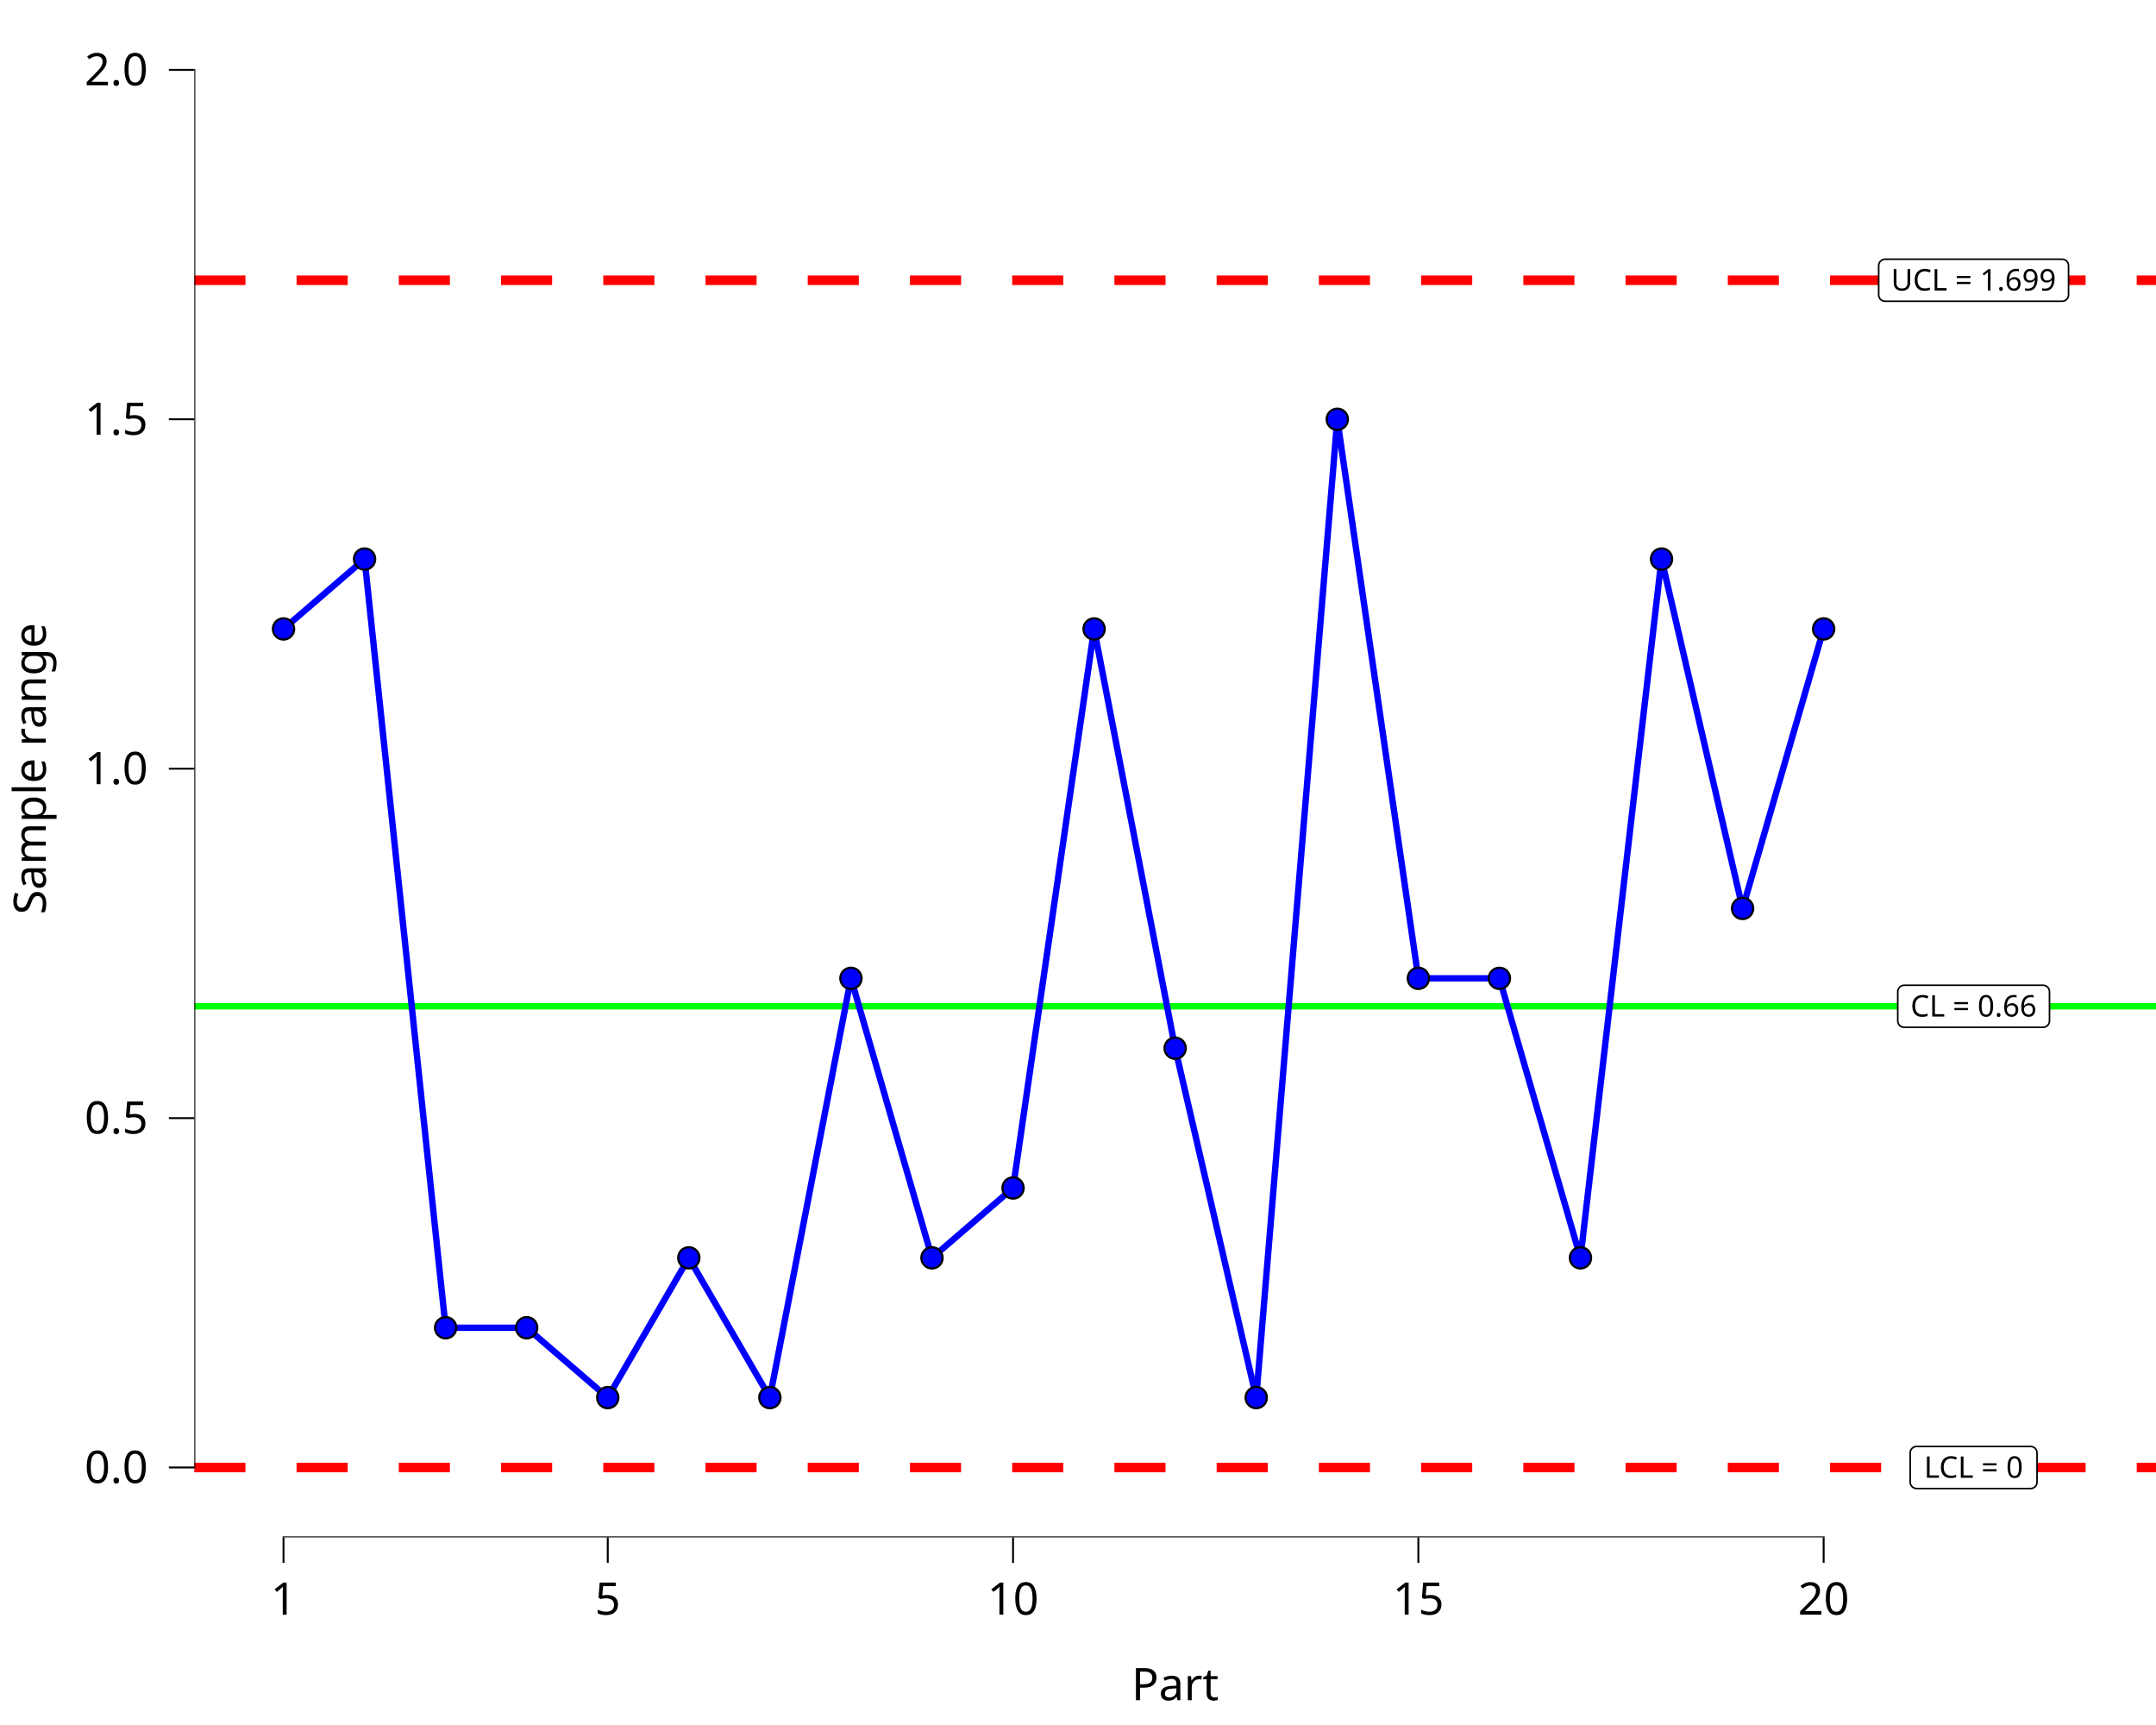
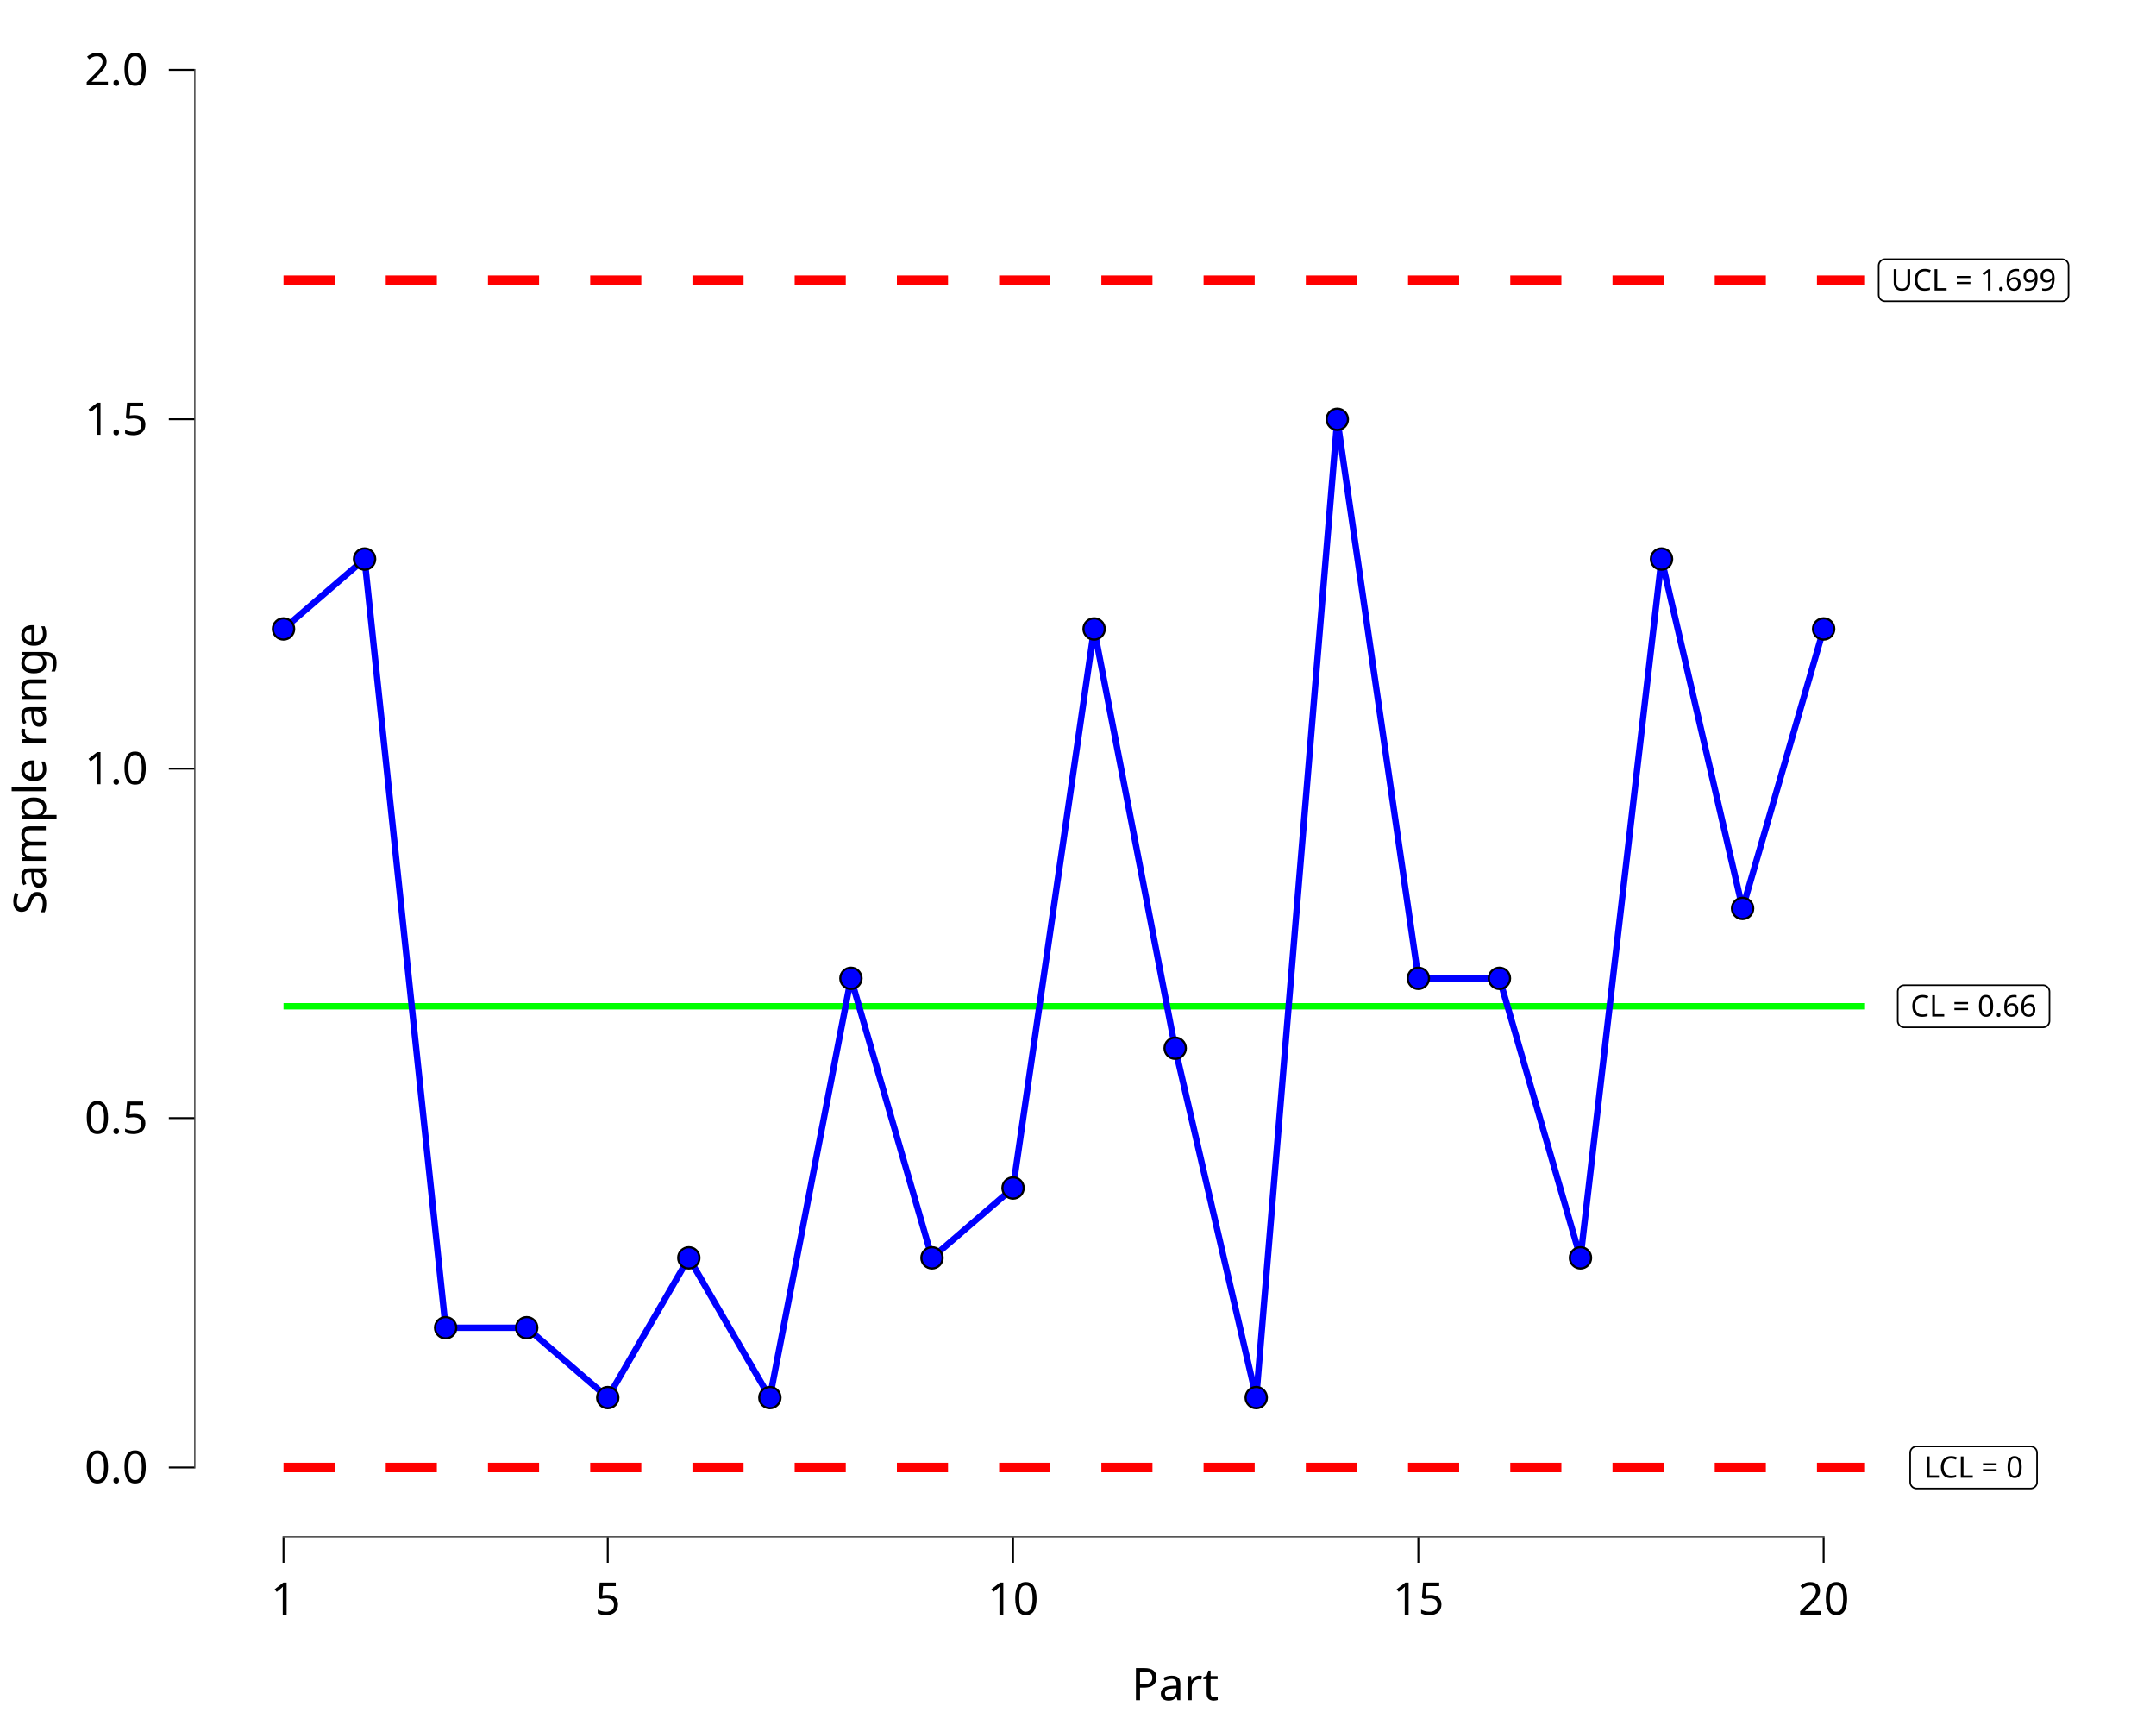
<svg xmlns="http://www.w3.org/2000/svg" class="svglite" data-engine-version="2.0" width="720.00pt" height="576.00pt" viewBox="0 0 720.00 576.00">
  <defs>
    <style type="text/css">
    .svglite line, .svglite polyline, .svglite polygon, .svglite path, .svglite rect, .svglite circle {
      fill: none;
      stroke: #000000;
      stroke-linecap: round;
      stroke-linejoin: round;
      stroke-miterlimit: 10.00;
    }
  </style>
  </defs>
  <rect width="100%" height="100%" style="stroke: none; fill: #FFFFFF;" />
  <defs>
    <clipPath id="cpMC4wMHw3MjAuMDB8MC4wMHw1NzYuMDA=">
      <rect x="0.00" y="0.00" width="720.00" height="576.00" />
    </clipPath>
  </defs>
  <g clip-path="url(#cpMC4wMHw3MjAuMDB8MC4wMHw1NzYuMDA=)">
    <rect x="-0" y="0.00" width="720.00" height="576.00" style="stroke-width: 10.67; stroke: none;" />
  </g>
  <defs>
    <clipPath id="cpNjQuOTB8NzIwLjAwfDAuMDB8NTEzLjM1">
      <rect x="64.90" y="0.00" width="655.10" height="513.35" />
    </clipPath>
  </defs>
  <g clip-path="url(#cpNjQuOTB8NzIwLjAwfDAuMDB8NTEzLjM1)">
    <rect x="64.90" y="-0" width="655.10" height="513.35" style="stroke-width: 10.67; stroke: none;" />
-     <line x1="64.90" y1="336.01" x2="720.00" y2="336.01" style="stroke-width: 2.13; stroke: #00FF00; stroke-linecap: butt;" />
-     <line x1="64.90" y1="93.58" x2="720.00" y2="93.58" style="stroke-width: 3.20; stroke: #FF0000; stroke-dasharray: 17.07,17.07; stroke-linecap: butt;" />
-     <line x1="64.90" y1="490.02" x2="720.00" y2="490.02" style="stroke-width: 3.20; stroke: #FF0000; stroke-dasharray: 17.07,17.07; stroke-linecap: butt;" />
+     <polyline points="94.68,93.58 108.21,93.58 108.21,93.58 135.28,93.58 135.28,93.58 162.35,93.58 162.35,93.58 189.42,93.58 189.42,93.58 216.49,93.58 216.49,93.58 243.56,93.58 243.56,93.58 270.63,93.58 270.63,93.58 297.70,93.58 297.70,93.58 324.77,93.58 324.77,93.58 351.84,93.58 351.84,93.58 378.91,93.58 378.91,93.58 405.98,93.58 405.98,93.58 433.05,93.58 433.05,93.58 460.12,93.58 460.12,93.58 487.20,93.58 487.20,93.58 514.27,93.58 514.27,93.58 541.34,93.58 541.34,93.58 568.41,93.58 568.41,93.58 595.48,93.58 595.48,93.58 622.55,93.58 622.55,93.58 " style="stroke-width: 3.20; stroke: #FF0000; stroke-dasharray: 17.07,17.07; stroke-linecap: butt;" />
+     <polyline points="94.68,490.02 108.21,490.02 108.21,490.02 135.28,490.02 135.28,490.02 162.35,490.02 162.35,490.02 189.42,490.02 189.42,490.02 216.49,490.02 216.49,490.02 243.56,490.02 243.56,490.02 270.63,490.02 270.63,490.02 297.70,490.02 297.70,490.02 324.77,490.02 324.77,490.02 351.84,490.02 351.84,490.02 378.91,490.02 378.91,490.02 405.98,490.02 405.98,490.02 433.05,490.02 433.05,490.02 460.12,490.02 460.12,490.02 487.20,490.02 487.20,490.02 514.27,490.02 514.27,490.02 541.34,490.02 541.34,490.02 568.41,490.02 568.41,490.02 595.48,490.02 595.48,490.02 622.55,490.02 622.55,490.02 " style="stroke-width: 3.20; stroke: #FF0000; stroke-dasharray: 17.07,17.07; stroke-linecap: butt;" />
+     <polyline points="94.68,336.01 108.21,336.01 108.21,336.01 135.28,336.01 135.28,336.01 162.35,336.01 162.35,336.01 189.42,336.01 189.42,336.01 216.49,336.01 216.49,336.01 243.56,336.01 243.56,336.01 270.63,336.01 270.63,336.01 297.70,336.01 297.70,336.01 324.77,336.01 324.77,336.01 351.84,336.01 351.84,336.01 378.91,336.01 378.91,336.01 405.98,336.01 405.98,336.01 433.05,336.01 433.05,336.01 460.12,336.01 460.12,336.01 487.20,336.01 487.20,336.01 514.27,336.01 514.27,336.01 541.34,336.01 541.34,336.01 568.41,336.01 568.41,336.01 595.48,336.01 595.48,336.01 622.55,336.01 622.55,336.01 " style="stroke-width: 2.13; stroke: #00FF00; stroke-linecap: butt;" />
    <polygon points="635.92,343.04 682.27,343.04 682.18,343.04 682.53,343.02 682.87,342.95 683.19,342.83 683.49,342.66 683.76,342.44 683.99,342.18 684.18,341.88 684.31,341.56 684.40,341.22 684.43,340.88 684.43,340.88 684.43,331.14 684.43,331.14 684.40,330.80 684.31,330.46 684.18,330.14 683.99,329.85 683.76,329.59 683.49,329.37 683.19,329.19 682.87,329.07 682.53,329.00 682.27,328.98 635.92,328.98 636.18,329.00 635.83,328.99 635.49,329.03 635.15,329.13 634.84,329.27 634.55,329.47 634.30,329.71 634.09,329.99 633.93,330.30 633.82,330.63 633.76,330.97 633.76,331.14 633.76,340.88 633.76,340.70 633.76,341.05 633.82,341.40 633.93,341.72 634.09,342.03 634.30,342.31 634.55,342.55 634.84,342.75 635.15,342.90 635.49,342.99 635.83,343.04 " style="stroke-width: 0.53; fill: #FFFFFF;" />
    <text x="659.09" y="339.44" text-anchor="middle" style="font-size: 9.96px; font-family: sans;" textLength="43.47px" lengthAdjust="spacingAndGlyphs">CL = 0.66</text>
    <polygon points="629.55,100.60 688.63,100.60 688.55,100.60 688.89,100.59 689.23,100.52 689.56,100.40 689.86,100.22 690.13,100.00 690.36,99.74 690.55,99.45 690.68,99.13 690.76,98.79 690.79,98.44 690.79,98.44 690.79,88.71 690.79,88.71 690.76,88.36 690.68,88.03 690.55,87.71 690.36,87.41 690.13,87.15 689.86,86.93 689.56,86.76 689.23,86.64 688.89,86.57 688.63,86.55 629.55,86.55 629.81,86.57 629.46,86.55 629.12,86.59 628.78,86.69 628.47,86.84 628.18,87.04 627.93,87.28 627.73,87.56 627.56,87.86 627.45,88.19 627.40,88.54 627.39,88.71 627.39,98.44 627.40,98.27 627.40,98.62 627.45,98.96 627.56,99.29 627.73,99.60 627.93,99.88 628.18,100.12 628.47,100.31 628.78,100.46 629.12,100.56 629.46,100.60 " style="stroke-width: 0.53; fill: #FFFFFF;" />
    <text x="659.09" y="97.00" text-anchor="middle" style="font-size: 9.96px; font-family: sans;" textLength="56.20px" lengthAdjust="spacingAndGlyphs">UCL = 1.699</text>
    <polygon points="640.07,497.04 678.11,497.04 678.03,497.04 678.37,497.03 678.71,496.96 679.04,496.83 679.34,496.66 679.61,496.44 679.84,496.18 680.03,495.89 680.16,495.57 680.25,495.23 680.27,494.88 680.27,494.88 680.27,485.15 680.27,485.15 680.25,484.80 680.16,484.47 680.03,484.15 679.84,483.85 679.61,483.59 679.34,483.37 679.04,483.20 678.71,483.08 678.37,483.01 678.11,482.99 640.07,482.99 640.33,483.01 639.98,482.99 639.64,483.03 639.30,483.13 638.99,483.28 638.70,483.48 638.45,483.72 638.24,484.00 638.08,484.30 637.97,484.63 637.92,484.98 637.91,485.15 637.91,494.88 637.92,494.71 637.92,495.06 637.97,495.40 638.08,495.73 638.24,496.04 638.45,496.32 638.70,496.56 638.99,496.75 639.30,496.90 639.64,497.00 639.98,497.04 " style="stroke-width: 0.53; fill: #FFFFFF;" />
    <text x="659.09" y="493.44" text-anchor="middle" style="font-size: 9.96px; font-family: sans;" textLength="35.16px" lengthAdjust="spacingAndGlyphs">LCL = 0</text>
    <polyline points="94.68,210.01 121.75,186.67 148.82,443.35 175.89,443.35 202.96,466.68 230.03,420.01 257.10,466.68 284.17,326.68 311.24,420.01 338.31,396.68 365.38,210.01 392.45,350.01 419.52,466.68 446.59,140.00 473.66,326.68 500.73,326.68 527.80,420.01 554.87,186.67 581.94,303.34 609.01,210.01 " style="stroke-width: 2.13; stroke: #0000FF; stroke-linecap: butt;" />
    <line x1="94.36" y1="513.35" x2="609.33" y2="513.35" style="stroke-width: 0.64; stroke-linecap: butt;" />
    <line x1="64.90" y1="490.34" x2="64.90" y2="23.02" style="stroke-width: 0.64; stroke-linecap: butt;" />
    <circle cx="94.68" cy="210.01" r="3.56" style="stroke-width: 0.71; fill: #0000FF;" />
    <circle cx="121.75" cy="186.67" r="3.56" style="stroke-width: 0.71; fill: #0000FF;" />
    <circle cx="148.82" cy="443.35" r="3.56" style="stroke-width: 0.71; fill: #0000FF;" />
    <circle cx="175.89" cy="443.35" r="3.56" style="stroke-width: 0.71; fill: #0000FF;" />
    <circle cx="202.96" cy="466.68" r="3.56" style="stroke-width: 0.71; fill: #0000FF;" />
    <circle cx="230.03" cy="420.01" r="3.56" style="stroke-width: 0.71; fill: #0000FF;" />
    <circle cx="257.10" cy="466.68" r="3.56" style="stroke-width: 0.71; fill: #0000FF;" />
    <circle cx="284.17" cy="326.68" r="3.56" style="stroke-width: 0.71; fill: #0000FF;" />
    <circle cx="311.24" cy="420.01" r="3.56" style="stroke-width: 0.71; fill: #0000FF;" />
    <circle cx="338.31" cy="396.68" r="3.56" style="stroke-width: 0.71; fill: #0000FF;" />
    <circle cx="365.38" cy="210.01" r="3.56" style="stroke-width: 0.71; fill: #0000FF;" />
    <circle cx="392.45" cy="350.01" r="3.56" style="stroke-width: 0.71; fill: #0000FF;" />
    <circle cx="419.52" cy="466.68" r="3.56" style="stroke-width: 0.71; fill: #0000FF;" />
    <circle cx="446.59" cy="140.00" r="3.56" style="stroke-width: 0.71; fill: #0000FF;" />
    <circle cx="473.66" cy="326.68" r="3.56" style="stroke-width: 0.71; fill: #0000FF;" />
    <circle cx="500.73" cy="326.68" r="3.56" style="stroke-width: 0.71; fill: #0000FF;" />
    <circle cx="527.80" cy="420.01" r="3.56" style="stroke-width: 0.71; fill: #0000FF;" />
    <circle cx="554.87" cy="186.67" r="3.56" style="stroke-width: 0.71; fill: #0000FF;" />
    <circle cx="581.94" cy="303.34" r="3.56" style="stroke-width: 0.71; fill: #0000FF;" />
    <circle cx="609.01" cy="210.01" r="3.56" style="stroke-width: 0.71; fill: #0000FF;" />
    <rect x="64.90" y="-0" width="655.10" height="513.35" style="stroke-width: 0.00; stroke: none;" />
  </g>
  <g clip-path="url(#cpMC4wMHw3MjAuMDB8MC4wMHw1NzYuMDA=)">
    <polyline points="64.90,513.35 64.90,0.00 " style="stroke-width: 0.00; stroke: none; stroke-linecap: butt;" />
    <text x="49.42" y="495.18" text-anchor="end" style="font-size: 15.00px; font-family: sans;" textLength="20.85px" lengthAdjust="spacingAndGlyphs">0.0</text>
    <text x="49.42" y="378.51" text-anchor="end" style="font-size: 15.00px; font-family: sans;" textLength="20.85px" lengthAdjust="spacingAndGlyphs">0.5</text>
    <text x="49.42" y="261.84" text-anchor="end" style="font-size: 15.00px; font-family: sans;" textLength="20.85px" lengthAdjust="spacingAndGlyphs">1.0</text>
    <text x="49.42" y="145.17" text-anchor="end" style="font-size: 15.00px; font-family: sans;" textLength="20.85px" lengthAdjust="spacingAndGlyphs">1.5</text>
    <text x="49.42" y="28.50" text-anchor="end" style="font-size: 15.00px; font-family: sans;" textLength="20.85px" lengthAdjust="spacingAndGlyphs">2.0</text>
    <polyline points="56.39,490.02 64.90,490.02 " style="stroke-width: 0.64; stroke-linecap: butt;" />
    <polyline points="56.39,373.35 64.90,373.35 " style="stroke-width: 0.64; stroke-linecap: butt;" />
    <polyline points="56.39,256.68 64.90,256.68 " style="stroke-width: 0.64; stroke-linecap: butt;" />
    <polyline points="56.39,140.00 64.90,140.00 " style="stroke-width: 0.64; stroke-linecap: butt;" />
    <polyline points="56.39,23.33 64.90,23.33 " style="stroke-width: 0.64; stroke-linecap: butt;" />
    <polyline points="64.90,513.35 720.00,513.35 " style="stroke-width: 0.00; stroke: none; stroke-linecap: butt;" />
    <polyline points="94.68,521.85 94.68,513.35 " style="stroke-width: 0.64; stroke-linecap: butt;" />
    <polyline points="202.96,521.85 202.96,513.35 " style="stroke-width: 0.64; stroke-linecap: butt;" />
    <polyline points="338.31,521.85 338.31,513.35 " style="stroke-width: 0.64; stroke-linecap: butt;" />
    <polyline points="473.66,521.85 473.66,513.35 " style="stroke-width: 0.64; stroke-linecap: butt;" />
    <polyline points="609.01,521.85 609.01,513.35 " style="stroke-width: 0.64; stroke-linecap: butt;" />
    <text x="94.68" y="539.15" text-anchor="middle" style="font-size: 15.00px; font-family: sans;" textLength="8.34px" lengthAdjust="spacingAndGlyphs">1</text>
    <text x="202.96" y="539.15" text-anchor="middle" style="font-size: 15.00px; font-family: sans;" textLength="8.34px" lengthAdjust="spacingAndGlyphs">5</text>
    <text x="338.31" y="539.15" text-anchor="middle" style="font-size: 15.00px; font-family: sans;" textLength="16.69px" lengthAdjust="spacingAndGlyphs">10</text>
    <text x="473.66" y="539.15" text-anchor="middle" style="font-size: 15.00px; font-family: sans;" textLength="16.69px" lengthAdjust="spacingAndGlyphs">15</text>
    <text x="609.01" y="539.15" text-anchor="middle" style="font-size: 15.00px; font-family: sans;" textLength="16.69px" lengthAdjust="spacingAndGlyphs">20</text>
    <text x="392.45" y="567.72" text-anchor="middle" style="font-size: 15.00px; font-family: sans;" textLength="27.51px" lengthAdjust="spacingAndGlyphs">Part</text>
    <text transform="translate(15.30,256.68) rotate(-90)" text-anchor="middle" style="font-size: 15.00px; font-family: sans;" textLength="93.40px" lengthAdjust="spacingAndGlyphs">Sample range</text>
  </g>
</svg>
